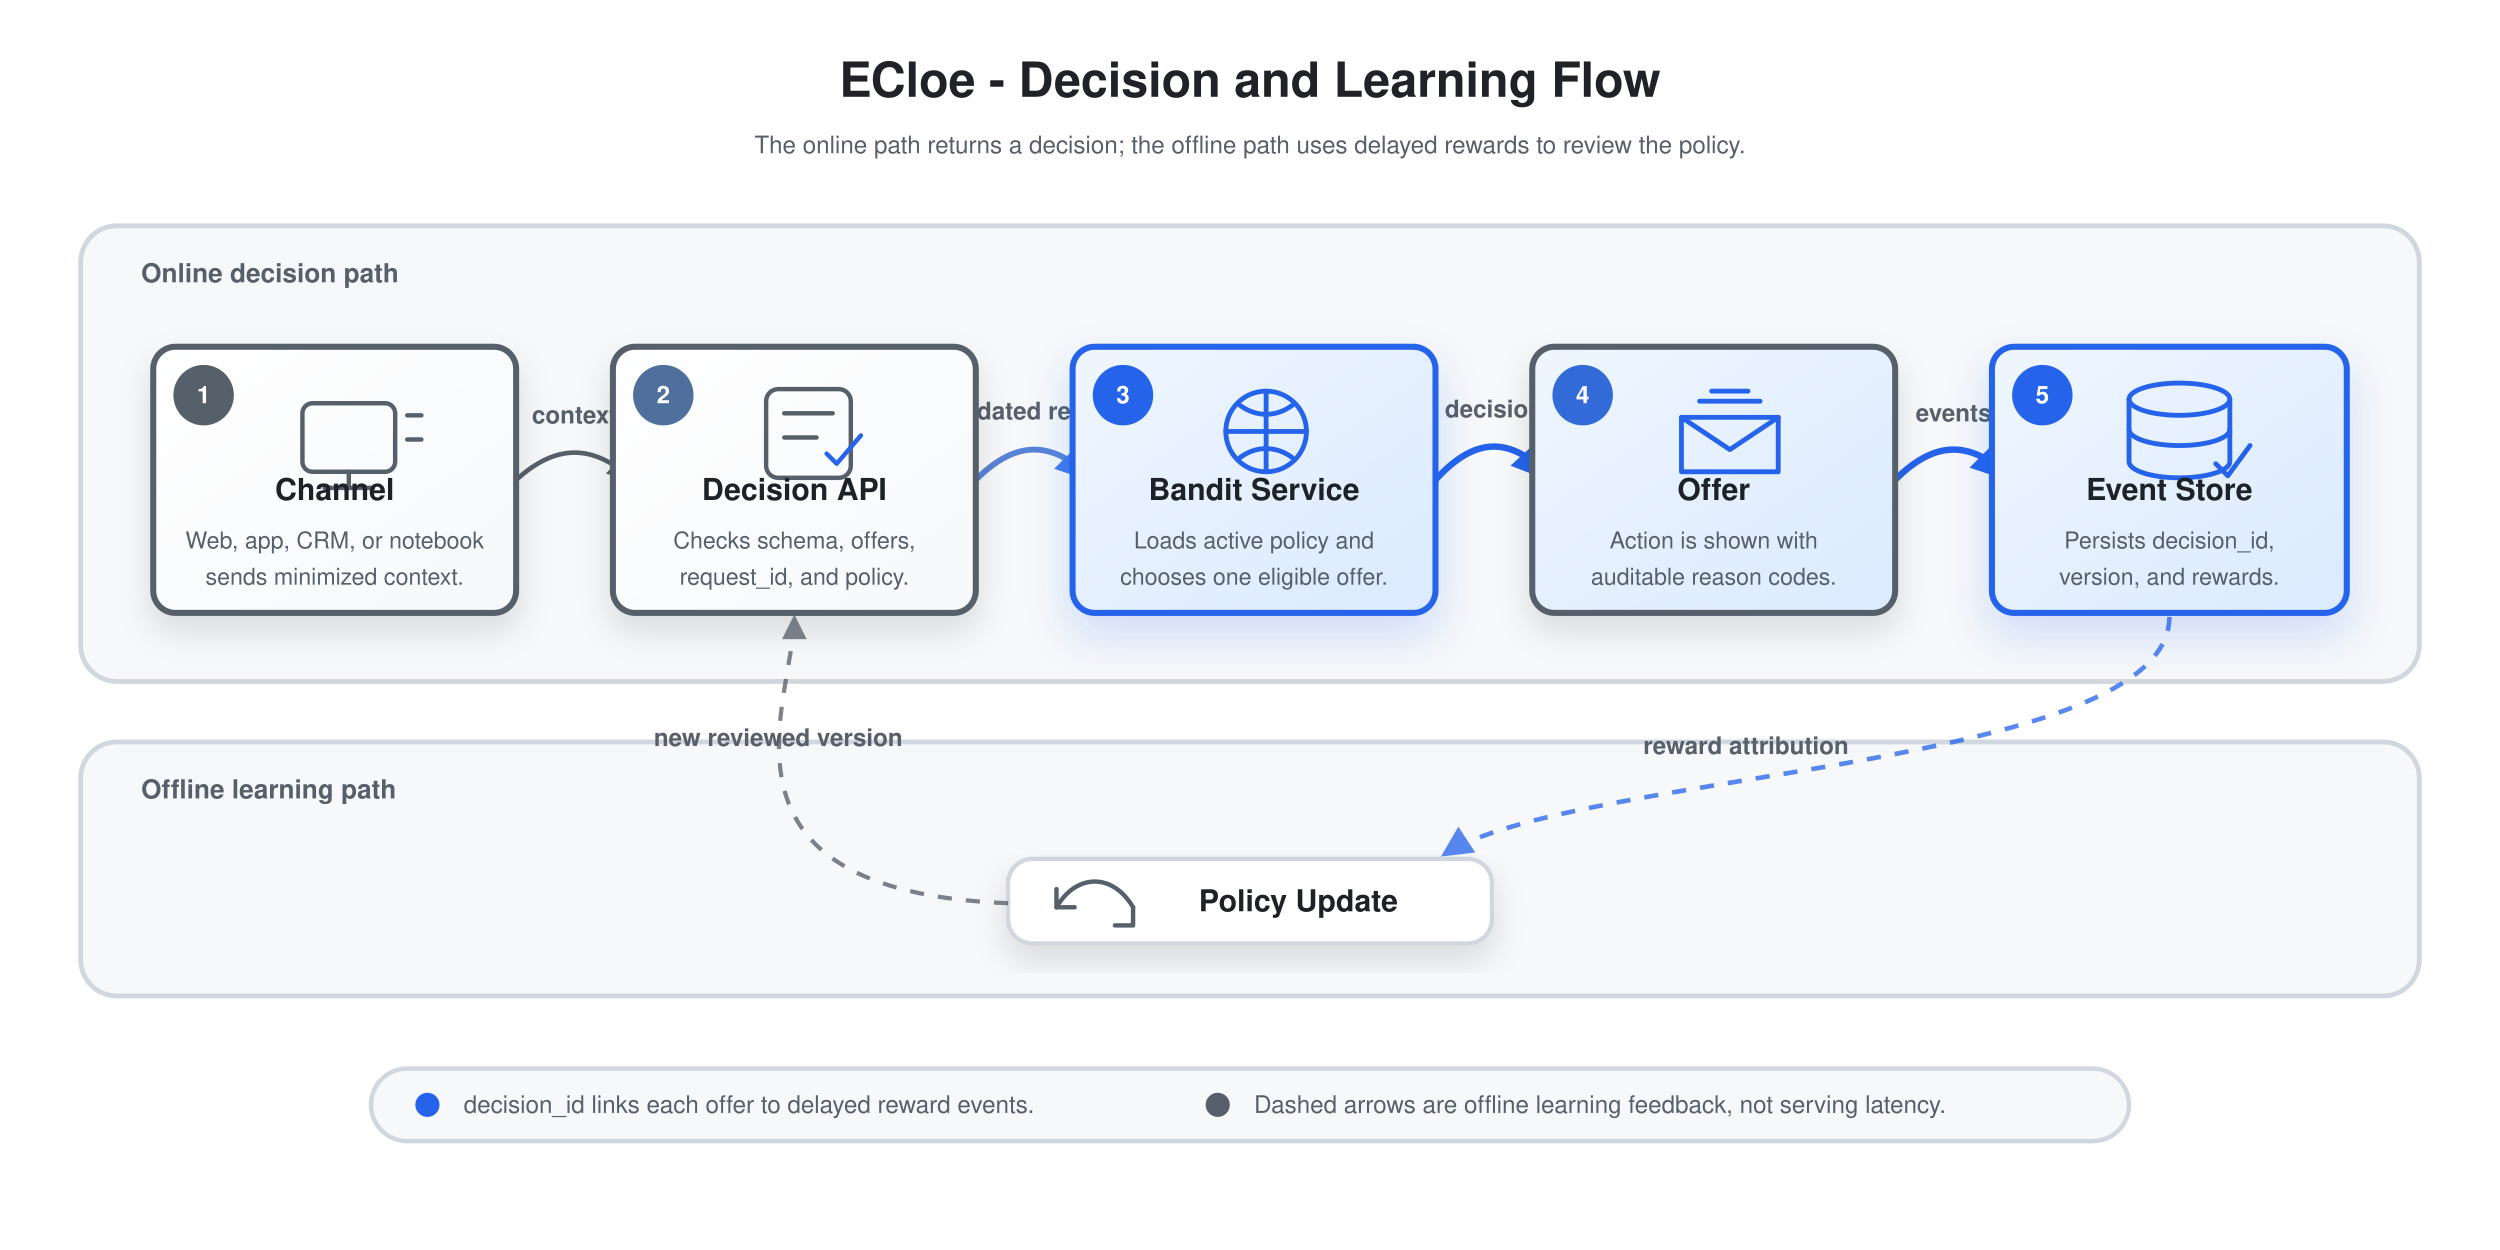
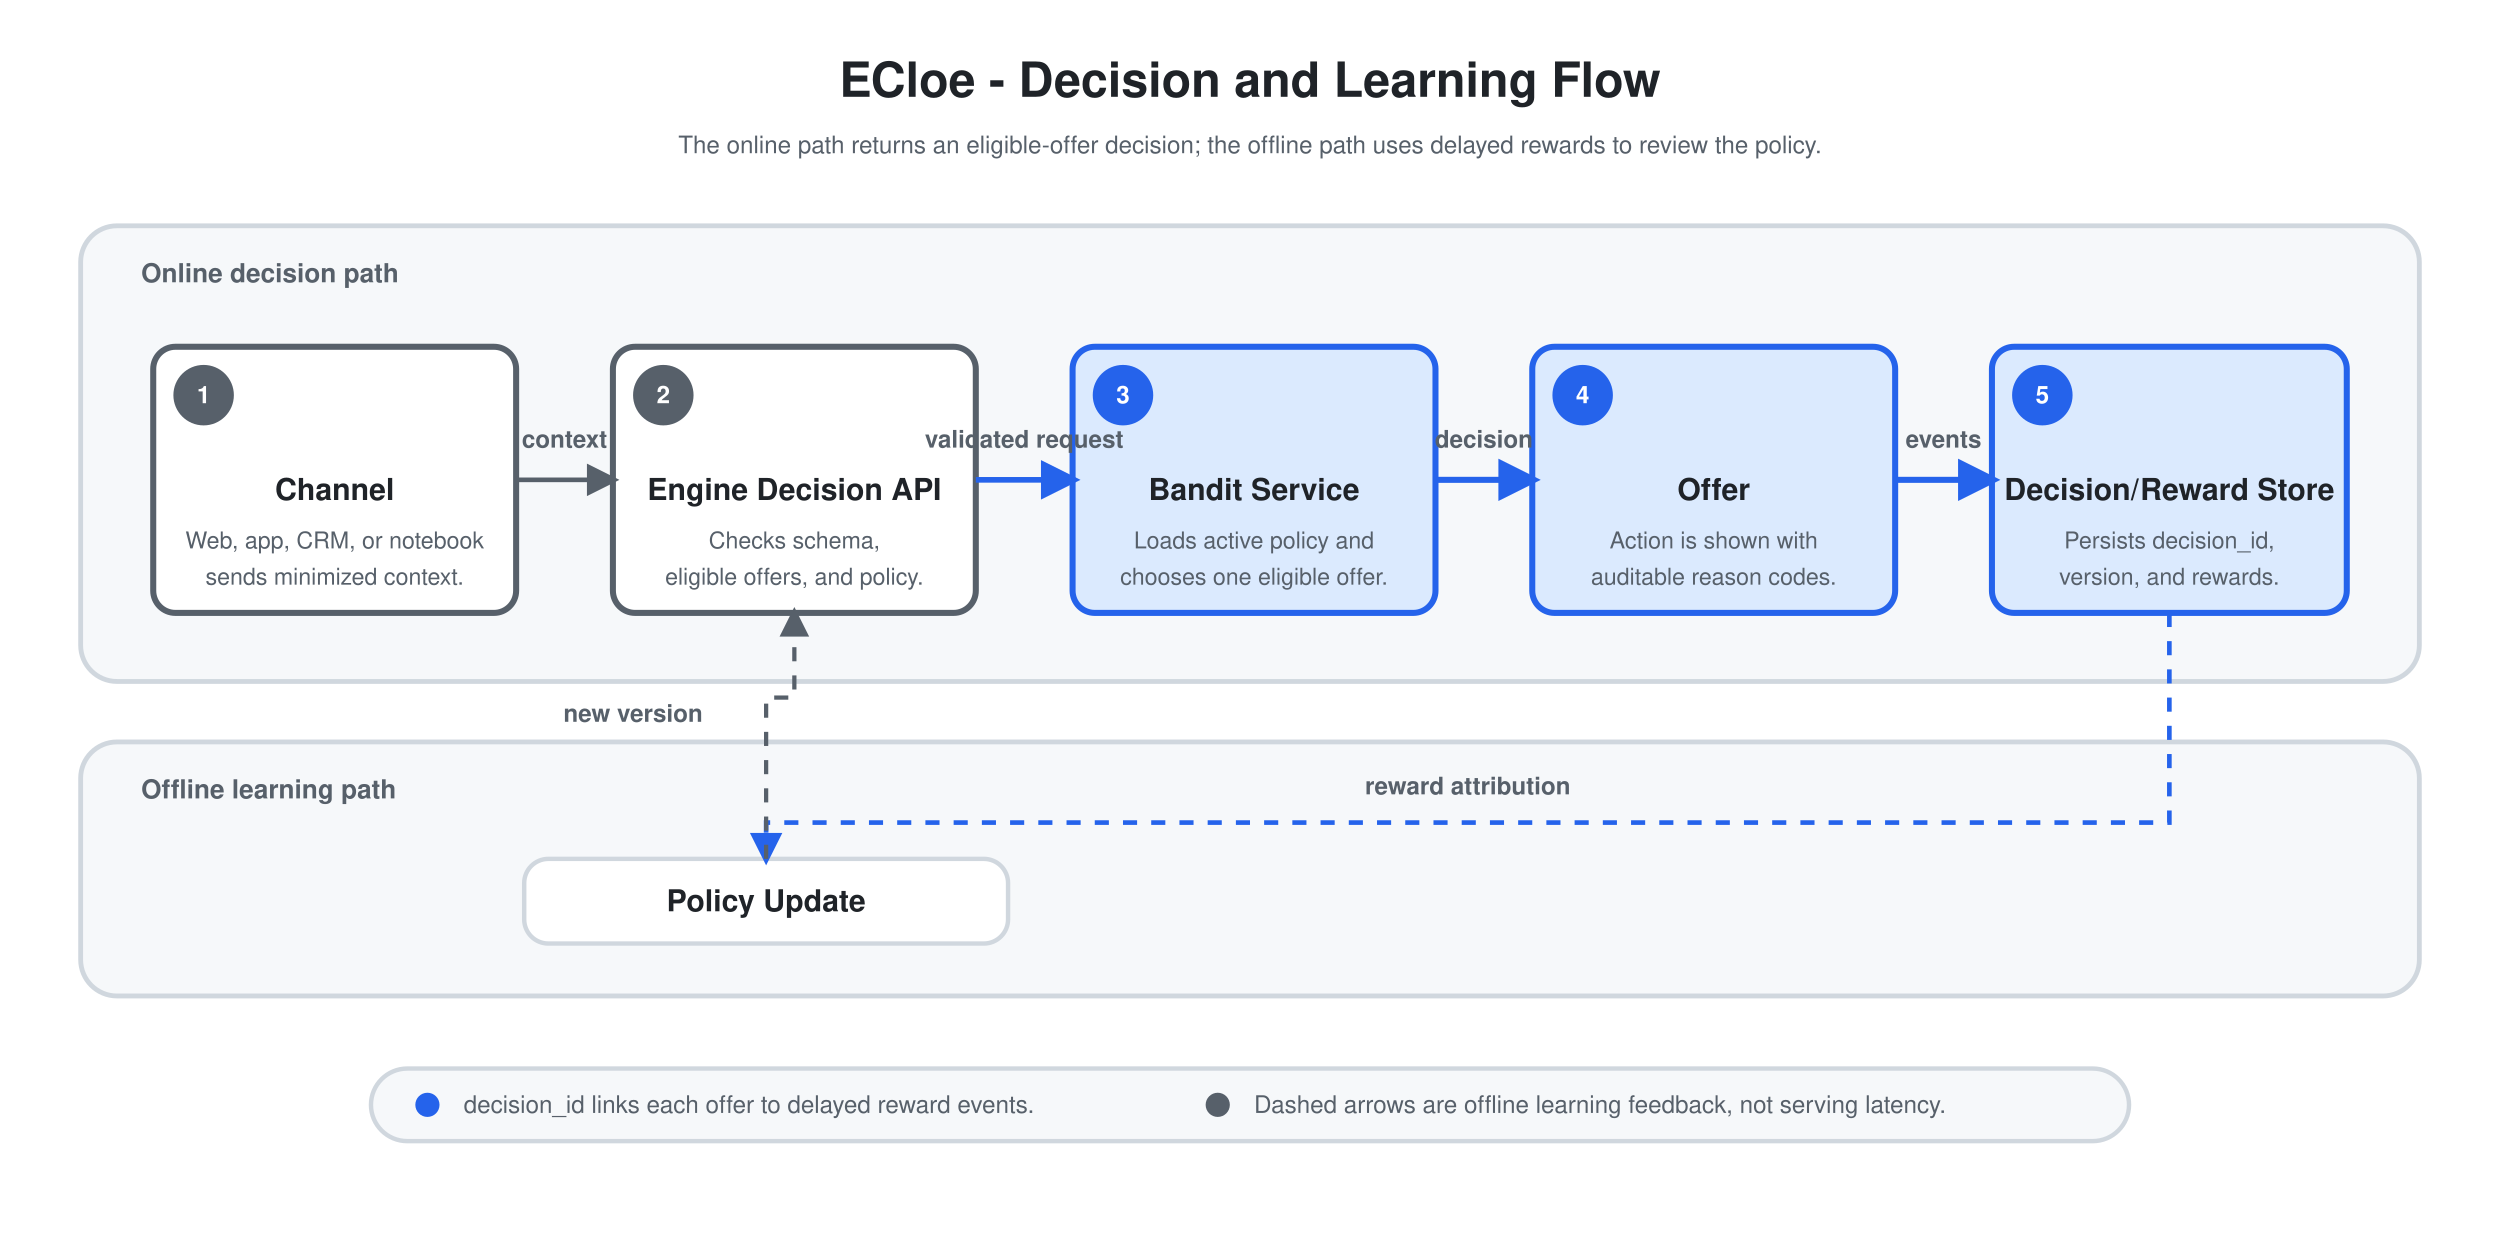
<svg xmlns="http://www.w3.org/2000/svg" viewBox="0 0 1240 620" role="img" aria-labelledby="title desc">
  <defs>
-     <linearGradient id="neutralCard" x1="0" x2="1" y1="0" y2="1">
-       <stop offset="0%" stop-color="#ffffff" />
-       <stop offset="100%" stop-color="#f6f8fa" />
-     </linearGradient>
-     <linearGradient id="blueCard" x1="0" x2="1" y1="0" y2="1">
-       <stop offset="0%" stop-color="#eff6ff" />
-       <stop offset="100%" stop-color="#dbeafe" />
-     </linearGradient>
-     <filter id="softShadow" x="-20%" y="-25%" width="140%" height="160%">
-       <feDropShadow dx="0" dy="8" stdDeviation="8" flood-color="#1f2328" flood-opacity="0.12" />
-     </filter>
-     <filter id="primaryShadow" x="-24%" y="-30%" width="148%" height="170%">
-       <feDropShadow dx="0" dy="10" stdDeviation="10" flood-color="#2563eb" flood-opacity="0.18" />
-     </filter>
-     <marker id="arrowGray" viewBox="0 0 12 12" refX="10" refY="6" markerWidth="7" markerHeight="7" orient="auto">
-       <path d="M 1 1 L 11 6 L 1 11 z" fill="#57606a" />
+     <marker id="arrowGray" viewBox="0 0 10 10" refX="8" refY="5" markerWidth="7" markerHeight="7" orient="auto-start-reverse">
+       <path d="M 0 0 L 10 5 L 0 10 z" fill="#57606a" />
    </marker>
-     <marker id="arrowBlue" viewBox="0 0 12 12" refX="10" refY="6" markerWidth="8" markerHeight="8" orient="auto">
-       <path d="M 1 1 L 11 6 L 1 11 z" fill="#2563eb" />
+     <marker id="arrowBlue" viewBox="0 0 10 10" refX="8" refY="5" markerWidth="7" markerHeight="7" orient="auto-start-reverse">
+       <path d="M 0 0 L 10 5 L 0 10 z" fill="#2563eb" />
    </marker>
    <style>
      .titleText { font-family: Segoe UI, Helvetica, Arial, sans-serif; fill: #1f2328; font-weight: 700; }
      .sectionText { font-family: Segoe UI, Helvetica, Arial, sans-serif; fill: #57606a; font-size: 13px; font-weight: 700; }
      .bodyText { font-family: Segoe UI, Helvetica, Arial, sans-serif; fill: #57606a; font-size: 12px; }
      .cardTitle { font-family: Segoe UI, Helvetica, Arial, sans-serif; fill: #1f2328; font-size: 15px; font-weight: 700; }
      .cardSub { font-family: Segoe UI, Helvetica, Arial, sans-serif; fill: #57606a; font-size: 11.5px; }
      .badgeText { font-family: Segoe UI, Helvetica, Arial, sans-serif; fill: #ffffff; font-size: 12px; font-weight: 700; }
      .labelText { font-family: Segoe UI, Helvetica, Arial, sans-serif; fill: #57606a; font-size: 12px; font-weight: 700; }
-       .icon { fill: none; stroke: #57606a; stroke-width: 2.2; stroke-linecap: round; stroke-linejoin: round; }
-       .iconBlue { fill: none; stroke: #2563eb; stroke-width: 2.4; stroke-linecap: round; stroke-linejoin: round; }
    </style>
  </defs>
  <rect width="1240" height="620" fill="#ffffff" />
  <text x="620" y="48" text-anchor="middle" class="titleText" font-size="24">ECloe - Decision and Learning Flow</text>
-   <text x="620" y="76" text-anchor="middle" class="bodyText" font-size="13">The online path returns a decision; the offline path uses delayed rewards to review the policy.</text>
+   <text x="620" y="76" text-anchor="middle" class="bodyText" font-size="13">The online path returns an eligible-offer decision; the offline path uses delayed rewards to review the policy.</text>
  <rect x="40" y="112" width="1160" height="226" rx="18" fill="#f6f8fa" stroke="#d0d7de" stroke-width="2.4" />
  <text x="70" y="140" class="sectionText">Online decision path</text>
-   <path d="M 256 238 C 276 220, 294 220, 314 238" fill="none" stroke="#57606a" stroke-width="2.3" marker-end="url(#arrowGray)" />
-   <path d="M 484 238 C 504 218, 522 218, 542 238" fill="none" stroke="#3d6fd0" stroke-width="2.9" marker-end="url(#arrowBlue)" opacity="0.85" />
-   <path d="M 712 238 C 732 216, 750 216, 770 238" fill="none" stroke="#2563eb" stroke-width="3.2" marker-end="url(#arrowBlue)" />
-   <path d="M 940 238 C 960 218, 978 218, 998 238" fill="none" stroke="#2563eb" stroke-width="3.2" marker-end="url(#arrowBlue)" />
-   <text x="285" y="210" text-anchor="middle" class="labelText">context</text>
-   <text x="514" y="208" text-anchor="middle" class="labelText">validated request</text>
-   <text x="741" y="207" text-anchor="middle" class="labelText">decision</text>
-   <text x="969" y="209" text-anchor="middle" class="labelText">events</text>
-   <g transform="translate(76 172)" filter="url(#softShadow)">
-     <rect width="180" height="132" rx="11" fill="url(#neutralCard)" stroke="#57606a" stroke-width="3" />
+   <g transform="translate(76 172)">
+     <rect width="180" height="132" rx="11" fill="#ffffff" stroke="#57606a" stroke-width="3" />
    <circle cx="25" cy="24" r="15" fill="#57606a" />
    <text x="25" y="28" text-anchor="middle" class="badgeText">1</text>
-     <g class="icon" transform="translate(70 17)">
-       <rect x="4" y="11" width="46" height="34" rx="5" />
-       <path d="M 15 53 h24" />
-       <path d="M 27 45 v8" />
-       <path d="M 56 17 h7" />
-       <path d="M 56 29 h7" />
-     </g>
    <text x="90" y="76" text-anchor="middle" class="cardTitle">Channel</text>
    <text x="90" y="100" text-anchor="middle" class="cardSub">Web, app, CRM, or notebook</text>
    <text x="90" y="118" text-anchor="middle" class="cardSub">sends minimized context.</text>
  </g>
-   <g transform="translate(304 172)" filter="url(#softShadow)">
-     <rect width="180" height="132" rx="11" fill="url(#neutralCard)" stroke="#57606a" stroke-width="3" />
-     <circle cx="25" cy="24" r="15" fill="#4f6f9d" />
+   <g transform="translate(304 172)">
+     <rect width="180" height="132" rx="11" fill="#ffffff" stroke="#57606a" stroke-width="3" />
+     <circle cx="25" cy="24" r="15" fill="#57606a" />
    <text x="25" y="28" text-anchor="middle" class="badgeText">2</text>
-     <g class="icon" transform="translate(70 15)">
-       <rect x="6" y="6" width="42" height="44" rx="6" />
-       <path d="M 15 18 h24" />
-       <path d="M 15 30 h16" />
-       <path d="M 36 38 l5 5 l12 -14" stroke="#2563eb" />
-     </g>
-     <text x="90" y="76" text-anchor="middle" class="cardTitle">Decision API</text>
-     <text x="90" y="100" text-anchor="middle" class="cardSub">Checks schema, offers,</text>
-     <text x="90" y="118" text-anchor="middle" class="cardSub">request_id, and policy.</text>
+     <text x="90" y="76" text-anchor="middle" class="cardTitle">Engine Decision API</text>
+     <text x="90" y="100" text-anchor="middle" class="cardSub">Checks schema,</text>
+     <text x="90" y="118" text-anchor="middle" class="cardSub">eligible offers, and policy.</text>
  </g>
-   <g transform="translate(532 172)" filter="url(#primaryShadow)">
-     <rect width="180" height="132" rx="11" fill="url(#blueCard)" stroke="#2563eb" stroke-width="3" />
+   <g transform="translate(532 172)">
+     <rect width="180" height="132" rx="11" fill="#dbeafe" stroke="#2563eb" stroke-width="3" />
    <circle cx="25" cy="24" r="15" fill="#2563eb" />
    <text x="25" y="28" text-anchor="middle" class="badgeText">3</text>
-     <g class="iconBlue" transform="translate(68 16)">
-       <circle cx="28" cy="26" r="20" />
-       <path d="M 28 6 v40" />
-       <path d="M 8 26 h40" />
-       <path d="M 15 13 c8 6 18 6 26 0" />
-       <path d="M 15 39 c8 -6 18 -6 26 0" />
-     </g>
    <text x="90" y="76" text-anchor="middle" class="cardTitle">Bandit Service</text>
    <text x="90" y="100" text-anchor="middle" class="cardSub">Loads active policy and</text>
    <text x="90" y="118" text-anchor="middle" class="cardSub">chooses one eligible offer.</text>
  </g>
-   <g transform="translate(760 172)" filter="url(#softShadow)">
-     <rect width="180" height="132" rx="11" fill="url(#blueCard)" stroke="#57606a" stroke-width="3" />
-     <circle cx="25" cy="24" r="15" fill="#326ad7" />
+   <g transform="translate(760 172)">
+     <rect width="180" height="132" rx="11" fill="#dbeafe" stroke="#2563eb" stroke-width="3" />
+     <circle cx="25" cy="24" r="15" fill="#2563eb" />
    <text x="25" y="28" text-anchor="middle" class="badgeText">4</text>
-     <g class="iconBlue" transform="translate(68 17)">
-       <path d="M 6 18 h48 v27 H6 z" />
-       <path d="M 6 18 l24 16 l24 -16" />
-       <path d="M 15 10 h30" />
-       <path d="M 21 5 h18" />
-     </g>
    <text x="90" y="76" text-anchor="middle" class="cardTitle">Offer</text>
    <text x="90" y="100" text-anchor="middle" class="cardSub">Action is shown with</text>
    <text x="90" y="118" text-anchor="middle" class="cardSub">auditable reason codes.</text>
  </g>
-   <g transform="translate(988 172)" filter="url(#primaryShadow)">
-     <rect width="176" height="132" rx="11" fill="url(#blueCard)" stroke="#2563eb" stroke-width="3" />
+   <g transform="translate(988 172)">
+     <rect width="176" height="132" rx="11" fill="#dbeafe" stroke="#2563eb" stroke-width="3" />
    <circle cx="25" cy="24" r="15" fill="#2563eb" />
    <text x="25" y="28" text-anchor="middle" class="badgeText">5</text>
-     <g class="iconBlue" transform="translate(65 16)">
-       <ellipse cx="28" cy="10" rx="25" ry="8" />
-       <path d="M 3 10 v31 c0 4.4 11.2 8 25 8 s25 -3.6 25 -8 V10" />
-       <path d="M 3 25 c0 4.4 11.2 8 25 8 s25 -3.6 25 -8" />
-       <path d="M 46 42 l6 6 l11 -15" />
-     </g>
-     <text x="88" y="76" text-anchor="middle" class="cardTitle">Event Store</text>
+     <text x="88" y="76" text-anchor="middle" class="cardTitle">Decision/Reward Store</text>
    <text x="88" y="100" text-anchor="middle" class="cardSub">Persists decision_id,</text>
    <text x="88" y="118" text-anchor="middle" class="cardSub">version, and rewards.</text>
  </g>
+   <line x1="256" y1="238" x2="304" y2="238" stroke="#57606a" stroke-width="2.3" marker-end="url(#arrowGray)" />
+   <text x="280" y="222" text-anchor="middle" class="labelText">context</text>
+   <line x1="484" y1="238" x2="532" y2="238" stroke="#2563eb" stroke-width="2.8" marker-end="url(#arrowBlue)" />
+   <text x="508" y="222" text-anchor="middle" class="labelText">validated request</text>
+   <line x1="712" y1="238" x2="760" y2="238" stroke="#2563eb" stroke-width="3" marker-end="url(#arrowBlue)" />
+   <text x="736" y="222" text-anchor="middle" class="labelText">decision</text>
+   <line x1="940" y1="238" x2="988" y2="238" stroke="#2563eb" stroke-width="3" marker-end="url(#arrowBlue)" />
+   <text x="964" y="222" text-anchor="middle" class="labelText">events</text>
  <rect x="40" y="368" width="1160" height="126" rx="18" fill="#f6f8fa" stroke="#d0d7de" stroke-width="2.4" />
  <text x="70" y="396" class="sectionText">Offline learning path</text>
-   <g transform="translate(500 426)" filter="url(#softShadow)">
+   <g transform="translate(260 426)">
    <rect width="240" height="42" rx="12" fill="#ffffff" stroke="#d0d7de" stroke-width="2.2" />
-     <g class="icon" transform="translate(20 8)">
-       <path d="M 4 16 c10 -17 28 -17 38 0" />
-       <path d="M 13 16 h-9 v-9" />
-       <path d="M 42 16 v9 h-9" />
-     </g>
-     <text x="144" y="26" text-anchor="middle" class="cardTitle">Policy Update</text>
+     <text x="120" y="26" text-anchor="middle" class="cardTitle">Policy Update</text>
  </g>
-   <path d="M 1076 306 C 1076 382, 780 382, 716 424" fill="none" stroke="#2563eb" stroke-width="2.3" stroke-dasharray="7 7" marker-end="url(#arrowBlue)" opacity="0.76" />
-   <path d="M 500 448 C 344 442, 394 346, 394 306" fill="none" stroke="#57606a" stroke-width="2.1" stroke-dasharray="7 7" marker-end="url(#arrowGray)" opacity="0.78" />
-   <text x="866" y="374" text-anchor="middle" class="labelText">reward attribution</text>
-   <text x="386" y="370" text-anchor="middle" class="labelText">new reviewed version</text>
+   <polyline points="1076,304 1076,408 380,408 380,426" fill="none" stroke="#2563eb" stroke-width="2.3" stroke-dasharray="7 7" marker-end="url(#arrowBlue)" />
+   <text x="728" y="394" text-anchor="middle" class="labelText">reward attribution</text>
+   <polyline points="380,426 380,346 394,346 394,304" fill="none" stroke="#57606a" stroke-width="2.1" stroke-dasharray="7 7" marker-end="url(#arrowGray)" />
+   <text x="314" y="358" text-anchor="middle" class="labelText">new version</text>
  <g transform="translate(184 530)">
    <rect width="872" height="36" rx="18" fill="#f6f8fa" stroke="#d0d7de" stroke-width="2.2" />
    <circle cx="28" cy="18" r="6" fill="#2563eb" />
    <text x="46" y="22" class="bodyText">decision_id links each offer to delayed reward events.</text>
    <circle cx="420" cy="18" r="6" fill="#57606a" />
    <text x="438" y="22" class="bodyText">Dashed arrows are offline learning feedback, not serving latency.</text>
  </g>
</svg>
